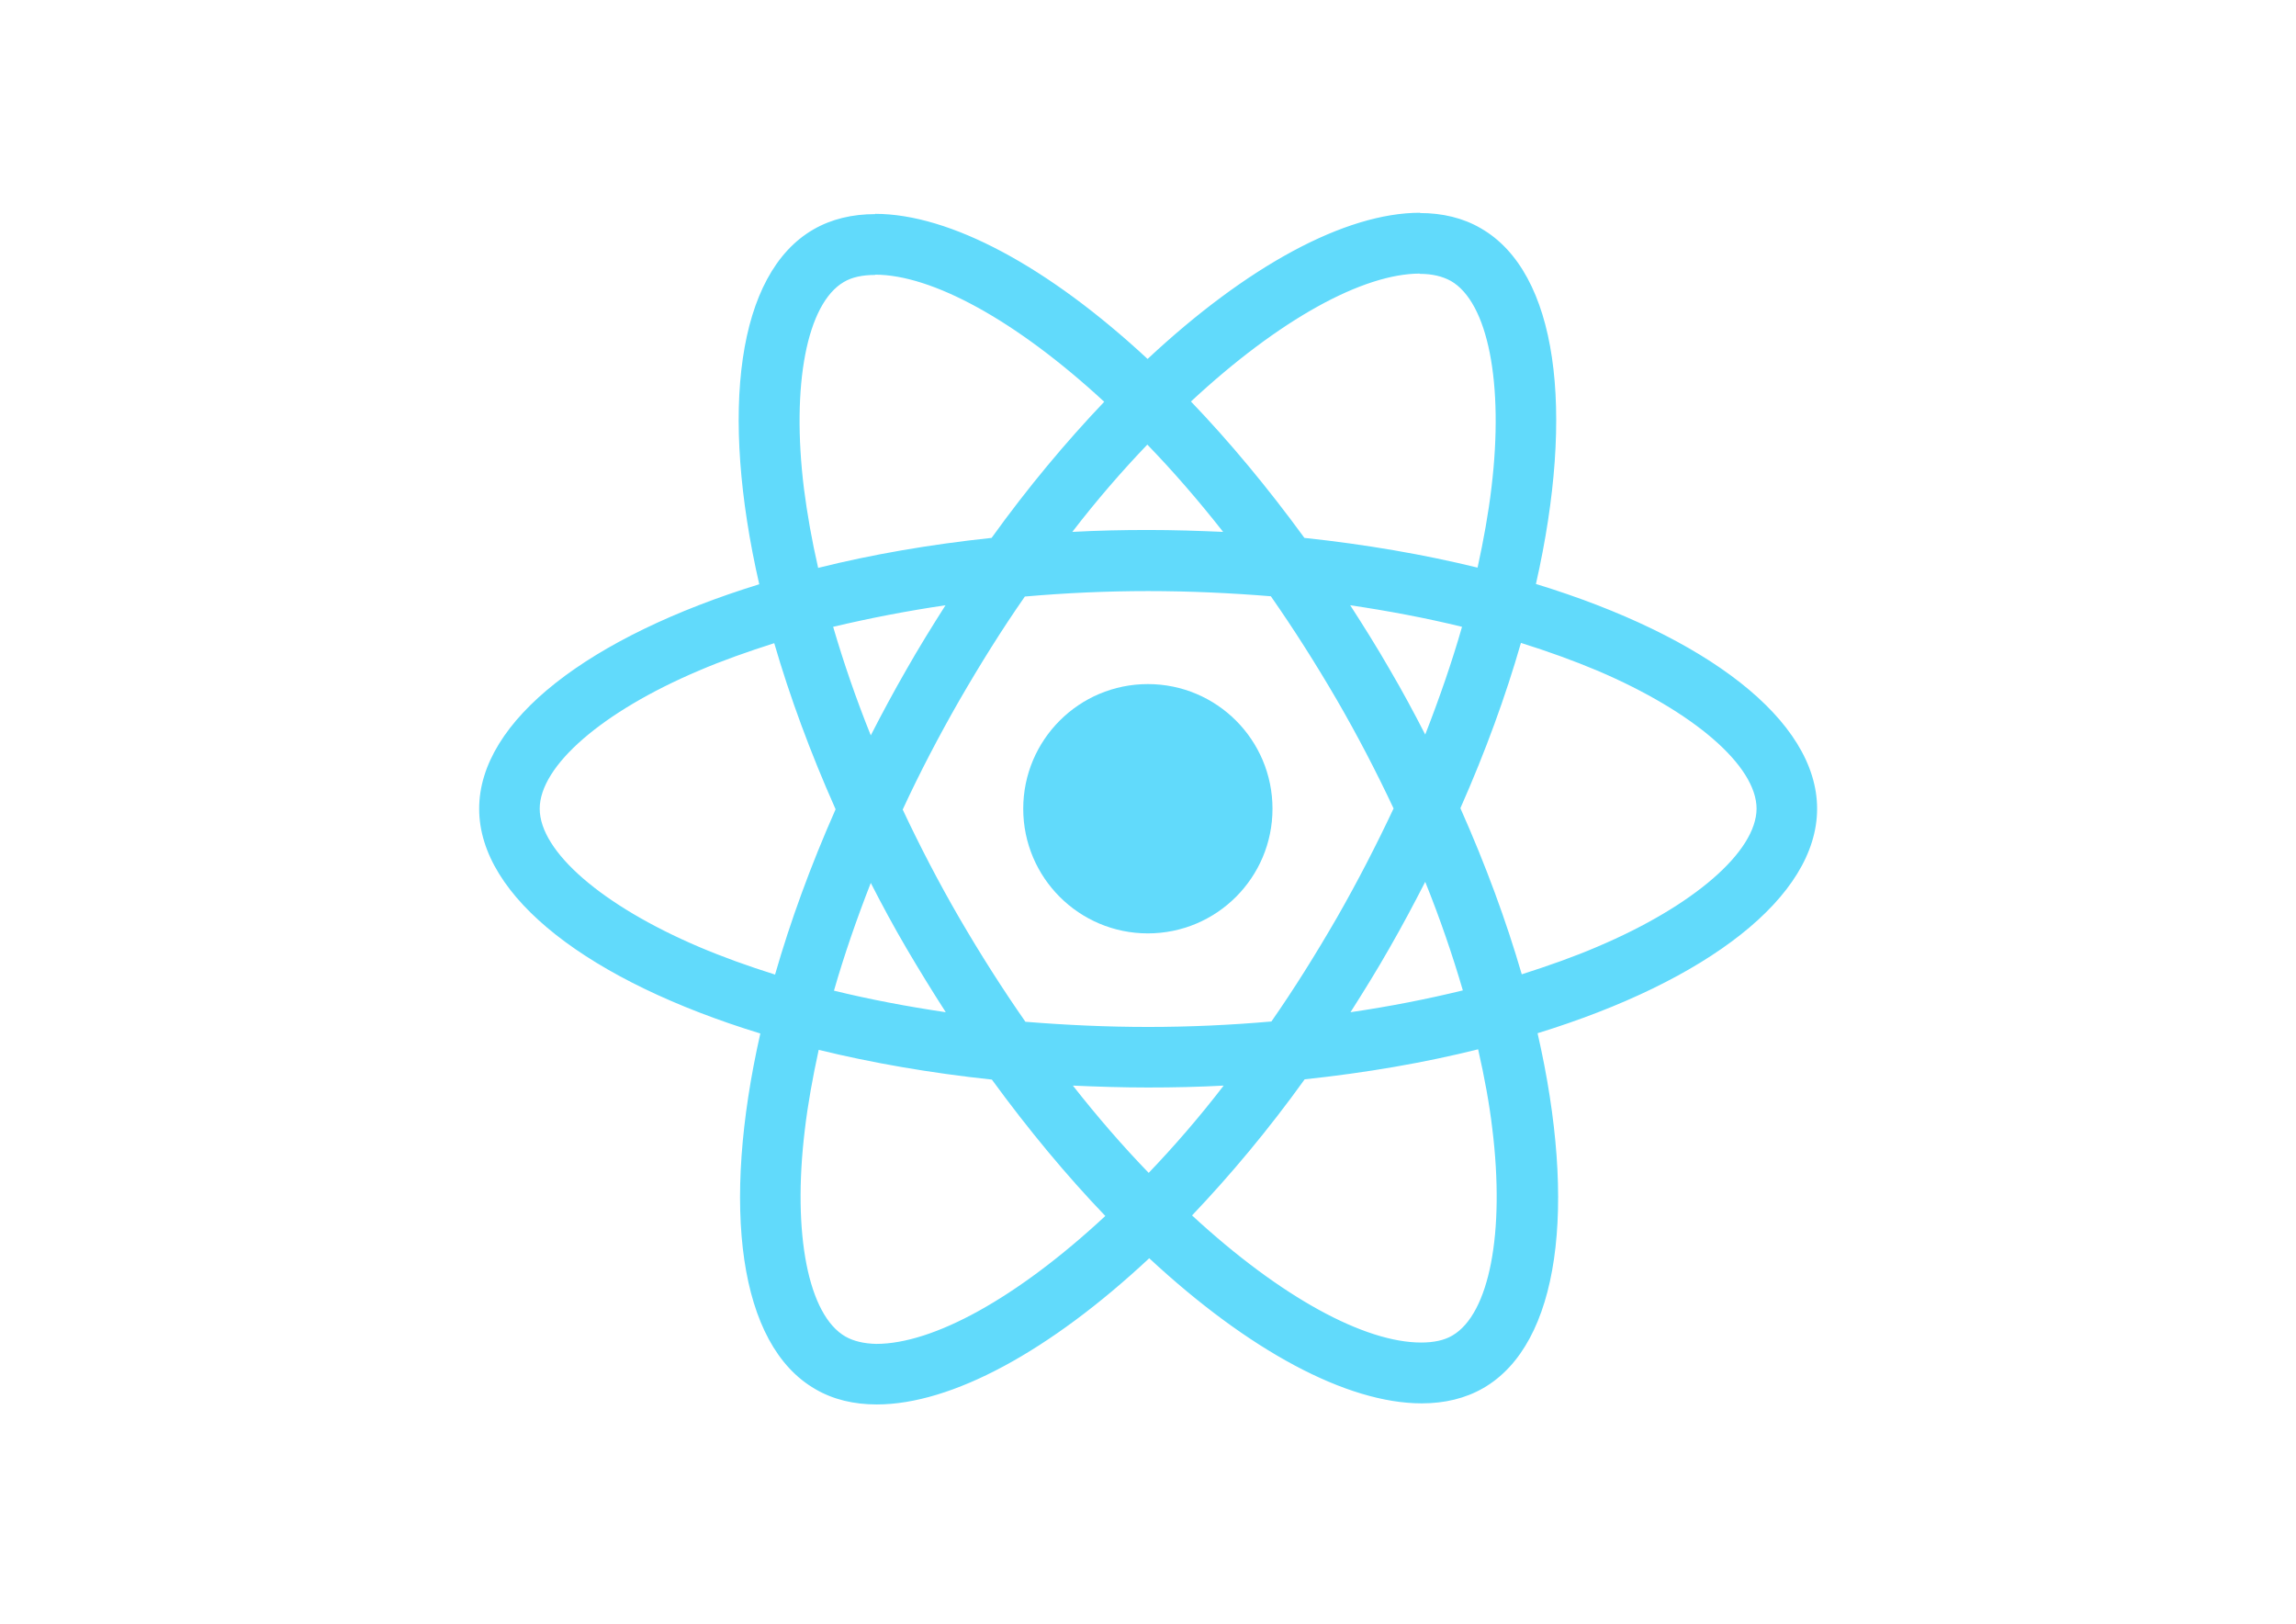
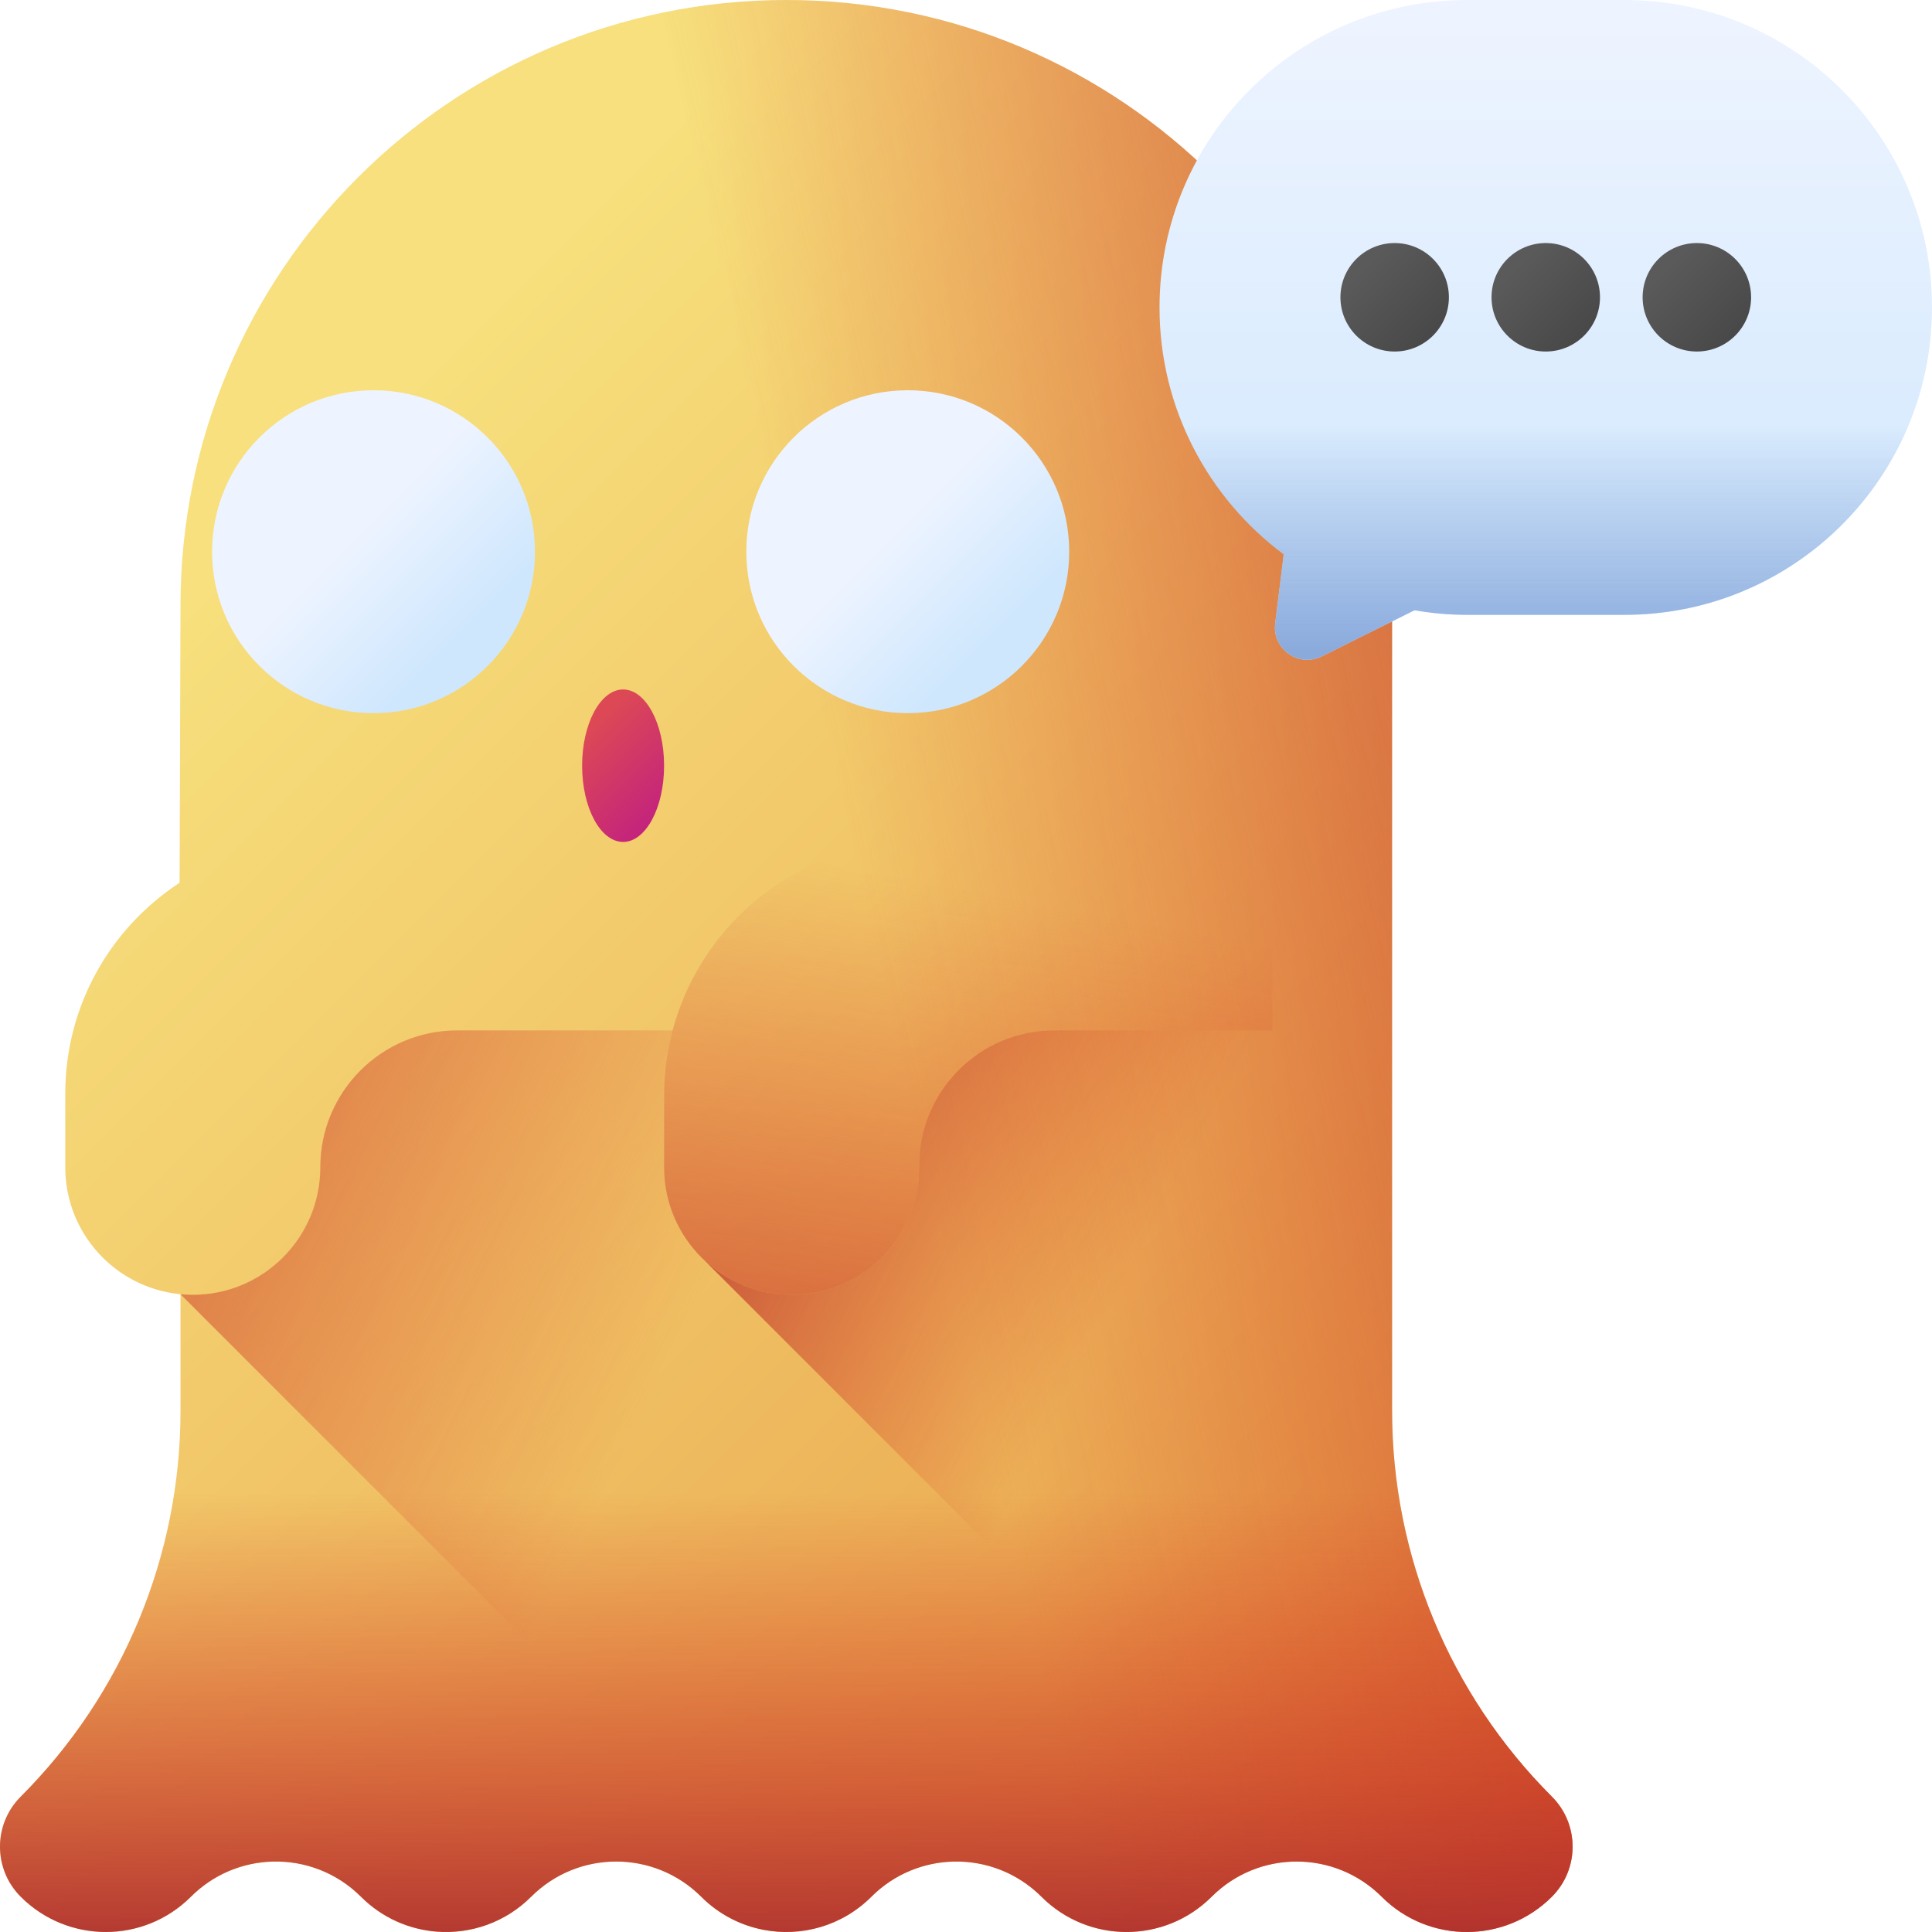
- <svg xmlns="http://www.w3.org/2000/svg" viewBox="0 0 841.9 595.3">
-   <g fill="#61DAFB">
-     <path d="M666.3 296.5c0-32.5-40.7-63.3-103.1-82.4 14.4-63.6 8-114.2-20.2-130.4-6.5-3.8-14.1-5.6-22.4-5.6v22.3c4.6 0 8.3.9 11.4 2.6 13.6 7.8 19.5 37.5 14.9 75.7-1.1 9.4-2.9 19.3-5.1 29.4-19.6-4.8-41-8.5-63.5-10.9-13.5-18.5-27.5-35.3-41.6-50 32.6-30.3 63.2-46.9 84-46.9V78c-27.5 0-63.5 19.6-99.9 53.6-36.4-33.8-72.4-53.2-99.9-53.2v22.3c20.7 0 51.4 16.5 84 46.6-14 14.7-28 31.4-41.3 49.9-22.6 2.4-44 6.1-63.6 11-2.3-10-4-19.7-5.2-29-4.7-38.2 1.1-67.9 14.6-75.8 3-1.8 6.9-2.6 11.5-2.6V78.5c-8.4 0-16 1.8-22.6 5.6-28.1 16.2-34.4 66.7-19.9 130.1-62.2 19.2-102.7 49.9-102.7 82.3 0 32.5 40.7 63.3 103.1 82.4-14.4 63.6-8 114.2 20.2 130.4 6.5 3.8 14.1 5.6 22.5 5.6 27.5 0 63.5-19.6 99.9-53.6 36.4 33.8 72.4 53.2 99.9 53.2 8.4 0 16-1.8 22.6-5.6 28.1-16.2 34.4-66.7 19.9-130.1 62-19.1 102.5-49.9 102.5-82.3zm-130.2-66.7c-3.7 12.9-8.3 26.2-13.5 39.5-4.1-8-8.4-16-13.1-24-4.6-8-9.5-15.8-14.4-23.4 14.2 2.1 27.9 4.7 41 7.9zm-45.8 106.5c-7.8 13.5-15.8 26.3-24.1 38.2-14.9 1.3-30 2-45.2 2-15.1 0-30.2-.7-45-1.9-8.3-11.9-16.4-24.6-24.2-38-7.6-13.1-14.5-26.4-20.8-39.8 6.2-13.4 13.2-26.8 20.7-39.9 7.8-13.5 15.8-26.3 24.1-38.2 14.9-1.3 30-2 45.2-2 15.1 0 30.2.7 45 1.9 8.3 11.9 16.4 24.6 24.2 38 7.6 13.1 14.5 26.4 20.8 39.8-6.3 13.4-13.2 26.8-20.7 39.9zm32.3-13c5.4 13.4 10 26.8 13.8 39.8-13.1 3.2-26.9 5.9-41.2 8 4.9-7.7 9.8-15.6 14.4-23.7 4.6-8 8.9-16.1 13-24.1zM421.2 430c-9.3-9.6-18.6-20.3-27.8-32 9 .4 18.2.7 27.5.7 9.4 0 18.7-.2 27.8-.7-9 11.7-18.3 22.4-27.5 32zm-74.4-58.9c-14.2-2.1-27.9-4.7-41-7.9 3.7-12.9 8.3-26.2 13.5-39.5 4.1 8 8.4 16 13.1 24 4.7 8 9.5 15.8 14.4 23.4zM420.7 163c9.3 9.6 18.6 20.3 27.8 32-9-.4-18.2-.7-27.5-.7-9.4 0-18.7.2-27.8.7 9-11.7 18.3-22.4 27.5-32zm-74 58.9c-4.9 7.7-9.8 15.6-14.4 23.7-4.6 8-8.9 16-13 24-5.4-13.4-10-26.8-13.8-39.8 13.1-3.1 26.9-5.8 41.2-7.9zm-90.5 125.2c-35.4-15.1-58.3-34.9-58.3-50.6 0-15.7 22.9-35.6 58.3-50.6 8.6-3.7 18-7 27.7-10.1 5.7 19.6 13.2 40 22.5 60.9-9.2 20.8-16.6 41.1-22.2 60.6-9.9-3.1-19.3-6.5-28-10.2zM310 490c-13.6-7.8-19.5-37.5-14.9-75.7 1.1-9.4 2.9-19.3 5.1-29.4 19.6 4.8 41 8.5 63.5 10.9 13.5 18.5 27.5 35.3 41.6 50-32.6 30.3-63.2 46.9-84 46.9-4.5-.1-8.3-1-11.3-2.7zm237.2-76.2c4.7 38.2-1.1 67.9-14.6 75.8-3 1.8-6.9 2.6-11.5 2.6-20.7 0-51.4-16.5-84-46.6 14-14.7 28-31.4 41.3-49.9 22.6-2.4 44-6.1 63.6-11 2.3 10.1 4.1 19.8 5.2 29.1zm38.5-66.7c-8.6 3.7-18 7-27.7 10.1-5.7-19.6-13.2-40-22.5-60.9 9.2-20.8 16.6-41.1 22.2-60.6 9.9 3.1 19.3 6.5 28.1 10.2 35.4 15.1 58.3 34.9 58.3 50.6-.1 15.7-23 35.6-58.4 50.6zM320.8 78.4z" />
-     <circle cx="420.9" cy="296.5" r="45.7" />
-     <path d="M520.5 78.1z" />
+ <svg xmlns="http://www.w3.org/2000/svg" xmlns:xlink="http://www.w3.org/1999/xlink" id="Capa_1" enable-background="new 0 0 510.001 510.001" height="512" viewBox="0 0 510.001 510.001" width="512">
+   <linearGradient id="SVGID_1_" gradientUnits="userSpaceOnUse" x1="48.927" x2="400.764" y1="159.637" y2="511.473">
+     <stop offset="0" stop-color="#f7e07d" />
+     <stop offset="1" stop-color="#e69642" />
+   </linearGradient>
+   <linearGradient id="lg1">
+     <stop offset="0" stop-color="#d52c1c" stop-opacity="0" />
+     <stop offset=".268" stop-color="#ce2c1f" stop-opacity=".268" />
+     <stop offset=".66" stop-color="#ba2b27" stop-opacity=".66" />
+     <stop offset="1" stop-color="#a42b31" />
+   </linearGradient>
+   <linearGradient id="SVGID_2_" gradientUnits="userSpaceOnUse" x1="234.91" x2="534.895" xlink:href="#lg1" y1="267.679" y2="198.682" />
+   <linearGradient id="lg2">
+     <stop offset="0" stop-color="#d52c1c" stop-opacity="0" />
+     <stop offset=".28" stop-color="#d12c1e" stop-opacity=".28" />
+     <stop offset=".574" stop-color="#c42c23" stop-opacity=".574" />
+     <stop offset=".872" stop-color="#af2b2c" stop-opacity=".872" />
+     <stop offset="1" stop-color="#a42b31" />
+   </linearGradient>
+   <linearGradient id="SVGID_3_" gradientUnits="userSpaceOnUse" x1="187.384" x2="-46.617" xlink:href="#lg2" y1="338.449" y2="221.115" />
+   <linearGradient id="lg3">
+     <stop offset="0" stop-color="#eef4ff" />
+     <stop offset="1" stop-color="#cfe7fd" />
+   </linearGradient>
+   <linearGradient id="SVGID_4_" gradientUnits="userSpaceOnUse" x1="93.36" x2="120.854" xlink:href="#lg3" y1="140.392" y2="167.886" />
+   <linearGradient id="SVGID_5_" gradientUnits="userSpaceOnUse" x1="234.381" x2="261.876" xlink:href="#lg3" y1="140.392" y2="167.886" />
+   <linearGradient id="SVGID_6_" gradientUnits="userSpaceOnUse" x1="207.564" x2="207.564" xlink:href="#lg2" y1="394" y2="524.015" />
+   <linearGradient id="SVGID_7_" gradientUnits="userSpaceOnUse" x1="291.611" x2="160.679" xlink:href="#lg1" y1="348.705" y2="281.057" />
+   <linearGradient id="SVGID_8_" gradientUnits="userSpaceOnUse" x1="263.408" x2="222.877" xlink:href="#lg2" y1="236.245" y2="450.276" />
+   <linearGradient id="SVGID_9_" gradientUnits="userSpaceOnUse" x1="155.055" x2="175.967" y1="192.696" y2="213.608">
+     <stop offset="0" stop-color="#dc4955" />
+     <stop offset="1" stop-color="#c4237c" />
+   </linearGradient>
+   <linearGradient id="SVGID_10_" gradientUnits="userSpaceOnUse" x1="408.043" x2="408.043" xlink:href="#lg3" y1="1.214" y2="174.233" />
+   <linearGradient id="lg4">
+     <stop offset="0" stop-color="#5a5a5a" />
+     <stop offset="1" stop-color="#464646" />
+   </linearGradient>
+   <linearGradient id="SVGID_11_" gradientUnits="userSpaceOnUse" x1="360.244" x2="380.567" xlink:href="#lg4" y1="70.565" y2="90.887" />
+   <linearGradient id="SVGID_12_" gradientUnits="userSpaceOnUse" x1="400.131" x2="420.453" xlink:href="#lg4" y1="70.565" y2="90.887" />
+   <linearGradient id="SVGID_13_" gradientUnits="userSpaceOnUse" x1="440.018" x2="460.34" xlink:href="#lg4" y1="70.565" y2="90.887" />
+   <linearGradient id="SVGID_14_" gradientUnits="userSpaceOnUse" x1="408.035" x2="408.035" y1="112.208" y2="172.224">
+     <stop offset="0" stop-color="#8aaadc" stop-opacity="0" />
+     <stop offset="1" stop-color="#8aaadc" />
+   </linearGradient>
+   <g>
+     <g>
+       <path d="m409.65 474.256c-27-27-42.168-63.62-42.168-101.804v-212.534c0-88.32-71.598-159.918-159.918-159.918-88.321 0-159.918 71.598-159.918 159.918l-.239 73.089s-.014.02-.036.049c-18.144 11.864-30.142 32.347-30.142 55.644v19.437c0 17.496 13.349 31.87 30.417 33.504v30.813c0 38.184-15.168 74.803-42.168 101.803l-.001.001c-7.302 7.302-7.302 19.14 0 26.441 12.401 12.401 32.507 12.401 44.908 0 5.969-5.969 13.724-9.065 21.546-9.288 8.427-.24 16.931 2.856 23.363 9.288 5.562 5.562 12.674 8.629 19.945 9.202 8.941.704 18.124-2.363 24.963-9.202 6.2-6.201 14.327-9.301 22.454-9.301s16.253 3.1 22.454 9.301c4.65 4.65 10.384 7.557 16.389 8.719 10.008 1.938 20.768-.969 28.519-8.719 6.051-6.051 13.936-9.149 21.865-9.295 8.322-.153 16.692 2.945 23.042 9.295 6.163 6.163 14.228 9.263 22.305 9.3 8.176.038 16.365-3.062 22.603-9.3 6.2-6.201 14.327-9.301 22.454-9.301s16.254 3.1 22.454 9.301c12.401 12.401 32.507 12.401 44.908 0 7.303-7.302 7.303-19.141.001-26.443z" fill="url(#SVGID_1_)" />
+       <path d="m409.65 474.256c-27-27-42.168-63.62-42.168-101.804v-212.534c0-88.32-71.598-159.918-159.918-159.918-88.321 0-159.918 71.598-159.918 159.918l-.239 73.089s-.014.02-.036.049c-18.144 11.864-30.142 32.347-30.142 55.644v19.437c0 17.496 13.349 31.87 30.417 33.504v30.813c0 38.184-15.168 74.803-42.168 101.803l-.001.001c-7.302 7.302-7.302 19.14 0 26.441 12.401 12.401 32.507 12.401 44.908 0 5.969-5.969 13.724-9.065 21.546-9.288 8.427-.24 16.931 2.856 23.363 9.288 5.562 5.562 12.674 8.629 19.945 9.202 8.941.704 18.124-2.363 24.963-9.202 6.2-6.201 14.327-9.301 22.454-9.301s16.253 3.1 22.454 9.301c4.65 4.65 10.384 7.557 16.389 8.719 10.008 1.938 20.768-.969 28.519-8.719 6.051-6.051 13.936-9.149 21.865-9.295 8.322-.153 16.692 2.945 23.042 9.295 6.163 6.163 14.228 9.263 22.305 9.3 8.176.038 16.365-3.062 22.603-9.3 6.2-6.201 14.327-9.301 22.454-9.301s16.254 3.1 22.454 9.301c12.401 12.401 32.507 12.401 44.908 0 7.303-7.302 7.303-19.141.001-26.443z" fill="url(#SVGID_2_)" />
+       <path d="m409.87 500.48c-6.22 6.35-14.45 9.52-22.67 9.52-8.13 0-16.26-3.1-22.46-9.3s-14.33-9.3-22.46-9.3c-4.06 0-8.12.78-11.94 2.32-3.83 1.56-7.41 3.88-10.51 6.98-6.24 6.24-14.43 9.34-22.6 9.3-4.04-.02-8.08-.8-11.87-2.36-3.8-1.54-7.36-3.86-10.44-6.94-6.35-6.35-14.72-9.45-23.04-9.3-3.96.08-7.92.89-11.64 2.44s-7.2 3.84-10.23 6.86c-4.27 4.27-9.45 7.07-14.91 8.4l-167.45-167.45c1.07.1 2.15.15 3.24.15 9.29 0 17.71-3.77 23.8-9.86s9.86-14.5 9.86-23.8c0-9.98 4.05-19.02 10.59-25.56s15.57-10.58 25.55-10.58h56.87c-1.48 5.52-2.26 11.32-2.26 17.31v18.83c0 18.59 15.07 33.66 33.66 33.66 9.3 0 17.71-3.77 23.8-9.86s9.86-14.5 9.86-23.8v-.47c0-19.7 15.97-35.67 35.68-35.67h89.18v100.45c0 38.16 15.15 74.76 42.11 101.75 7.2 7.2 7.41 19.01.28 26.28z" fill="url(#SVGID_3_)" />
+       <g>
+         <circle cx="98.605" cy="145.638" fill="url(#SVGID_4_)" r="42.619" />
+         <circle cx="239.627" cy="145.638" fill="url(#SVGID_5_)" r="42.619" />
+       </g>
+       <path d="m47.646 358.309v14.145c0 38.184-15.168 74.803-42.168 101.803l-.001.001c-7.302 7.302-7.302 19.14 0 26.441 12.401 12.401 32.507 12.401 44.908 0 5.969-5.969 13.724-9.065 21.546-9.288 8.427-.24 16.931 2.856 23.363 9.288 5.562 5.562 12.674 8.629 19.945 9.202 8.941.704 18.124-2.363 24.963-9.202 6.2-6.201 14.327-9.301 22.454-9.301s16.253 3.1 22.454 9.301c4.65 4.65 10.384 7.557 16.389 8.719 10.008 1.938 20.768-.969 28.519-8.719 6.051-6.051 13.936-9.149 21.865-9.295 8.322-.153 16.692 2.945 23.042 9.295 6.163 6.163 14.228 9.263 22.305 9.3 8.176.038 16.365-3.062 22.603-9.3 6.2-6.201 14.327-9.301 22.454-9.301s16.254 3.1 22.454 9.301c12.401 12.401 32.507 12.401 44.908 0 7.302-7.302 7.302-19.141 0-26.443-27-27-42.168-63.62-42.168-101.804v-14.144h-319.835z" fill="url(#SVGID_6_)" />
+       <path d="m409.874 500.48c-6.23 6.35-14.45 9.52-22.67 9.52-8.13 0-16.26-3.1-22.46-9.3-5.57-5.57-12.7-8.63-19.99-9.2l-158.86-158.86c6.02 5.68 14.13 9.16 23.07 9.16 9.3 0 17.71-3.77 23.8-9.86s9.86-14.5 9.86-23.8v-.47c0-19.7 15.97-35.67 35.68-35.67h89.18v100.45c0 38.16 15.15 74.76 42.11 101.75 7.19 7.2 7.41 19.01.28 26.28z" fill="url(#SVGID_7_)" />
+       <path d="m242.364 222.25c-37.04 0-67.06 30.02-67.06 67.06v18.83c0 18.59 15.07 33.66 33.66 33.66 9.3 0 17.71-3.77 23.8-9.86s9.86-14.5 9.86-23.8v-.47c0-19.7 15.97-35.67 35.68-35.67h57.593v-49.75z" fill="url(#SVGID_8_)" />
+       <ellipse cx="164.484" cy="202.125" fill="url(#SVGID_9_)" rx="10.82" ry="20.125" />
+     </g>
+     <g>
+       <path d="m387.236 0h41.615c44.818 0 81.149 36.332 81.149 81.149 0 44.817-36.332 81.149-81.149 81.149h-41.615c-4.719 0-9.337-.426-13.835-1.199l-24.506 12.173c-6.092 3.026-13.105-1.938-12.275-8.69l2.247-18.274c-19.891-14.79-32.781-38.467-32.781-65.159.001-44.817 36.332-81.149 81.15-81.149z" fill="url(#SVGID_10_)" />
+       <g>
+         <circle cx="368.157" cy="78.477" fill="url(#SVGID_11_)" r="14.316" />
+         <circle cx="408.043" cy="78.477" fill="url(#SVGID_12_)" r="14.316" />
+         <circle cx="447.93" cy="78.477" fill="url(#SVGID_13_)" r="14.316" />
+       </g>
+     </g>
+     <path d="m308.382 100.383c4.539 18.667 15.533 34.808 30.485 45.925l-2.247 18.274c-.83 6.752 6.182 11.716 12.275 8.69l24.506-12.173c4.499.773 9.116 1.199 13.835 1.199h41.615c38.188 0 70.197-26.385 78.836-61.916h-199.305z" fill="url(#SVGID_14_)" />
  </g>
</svg>
